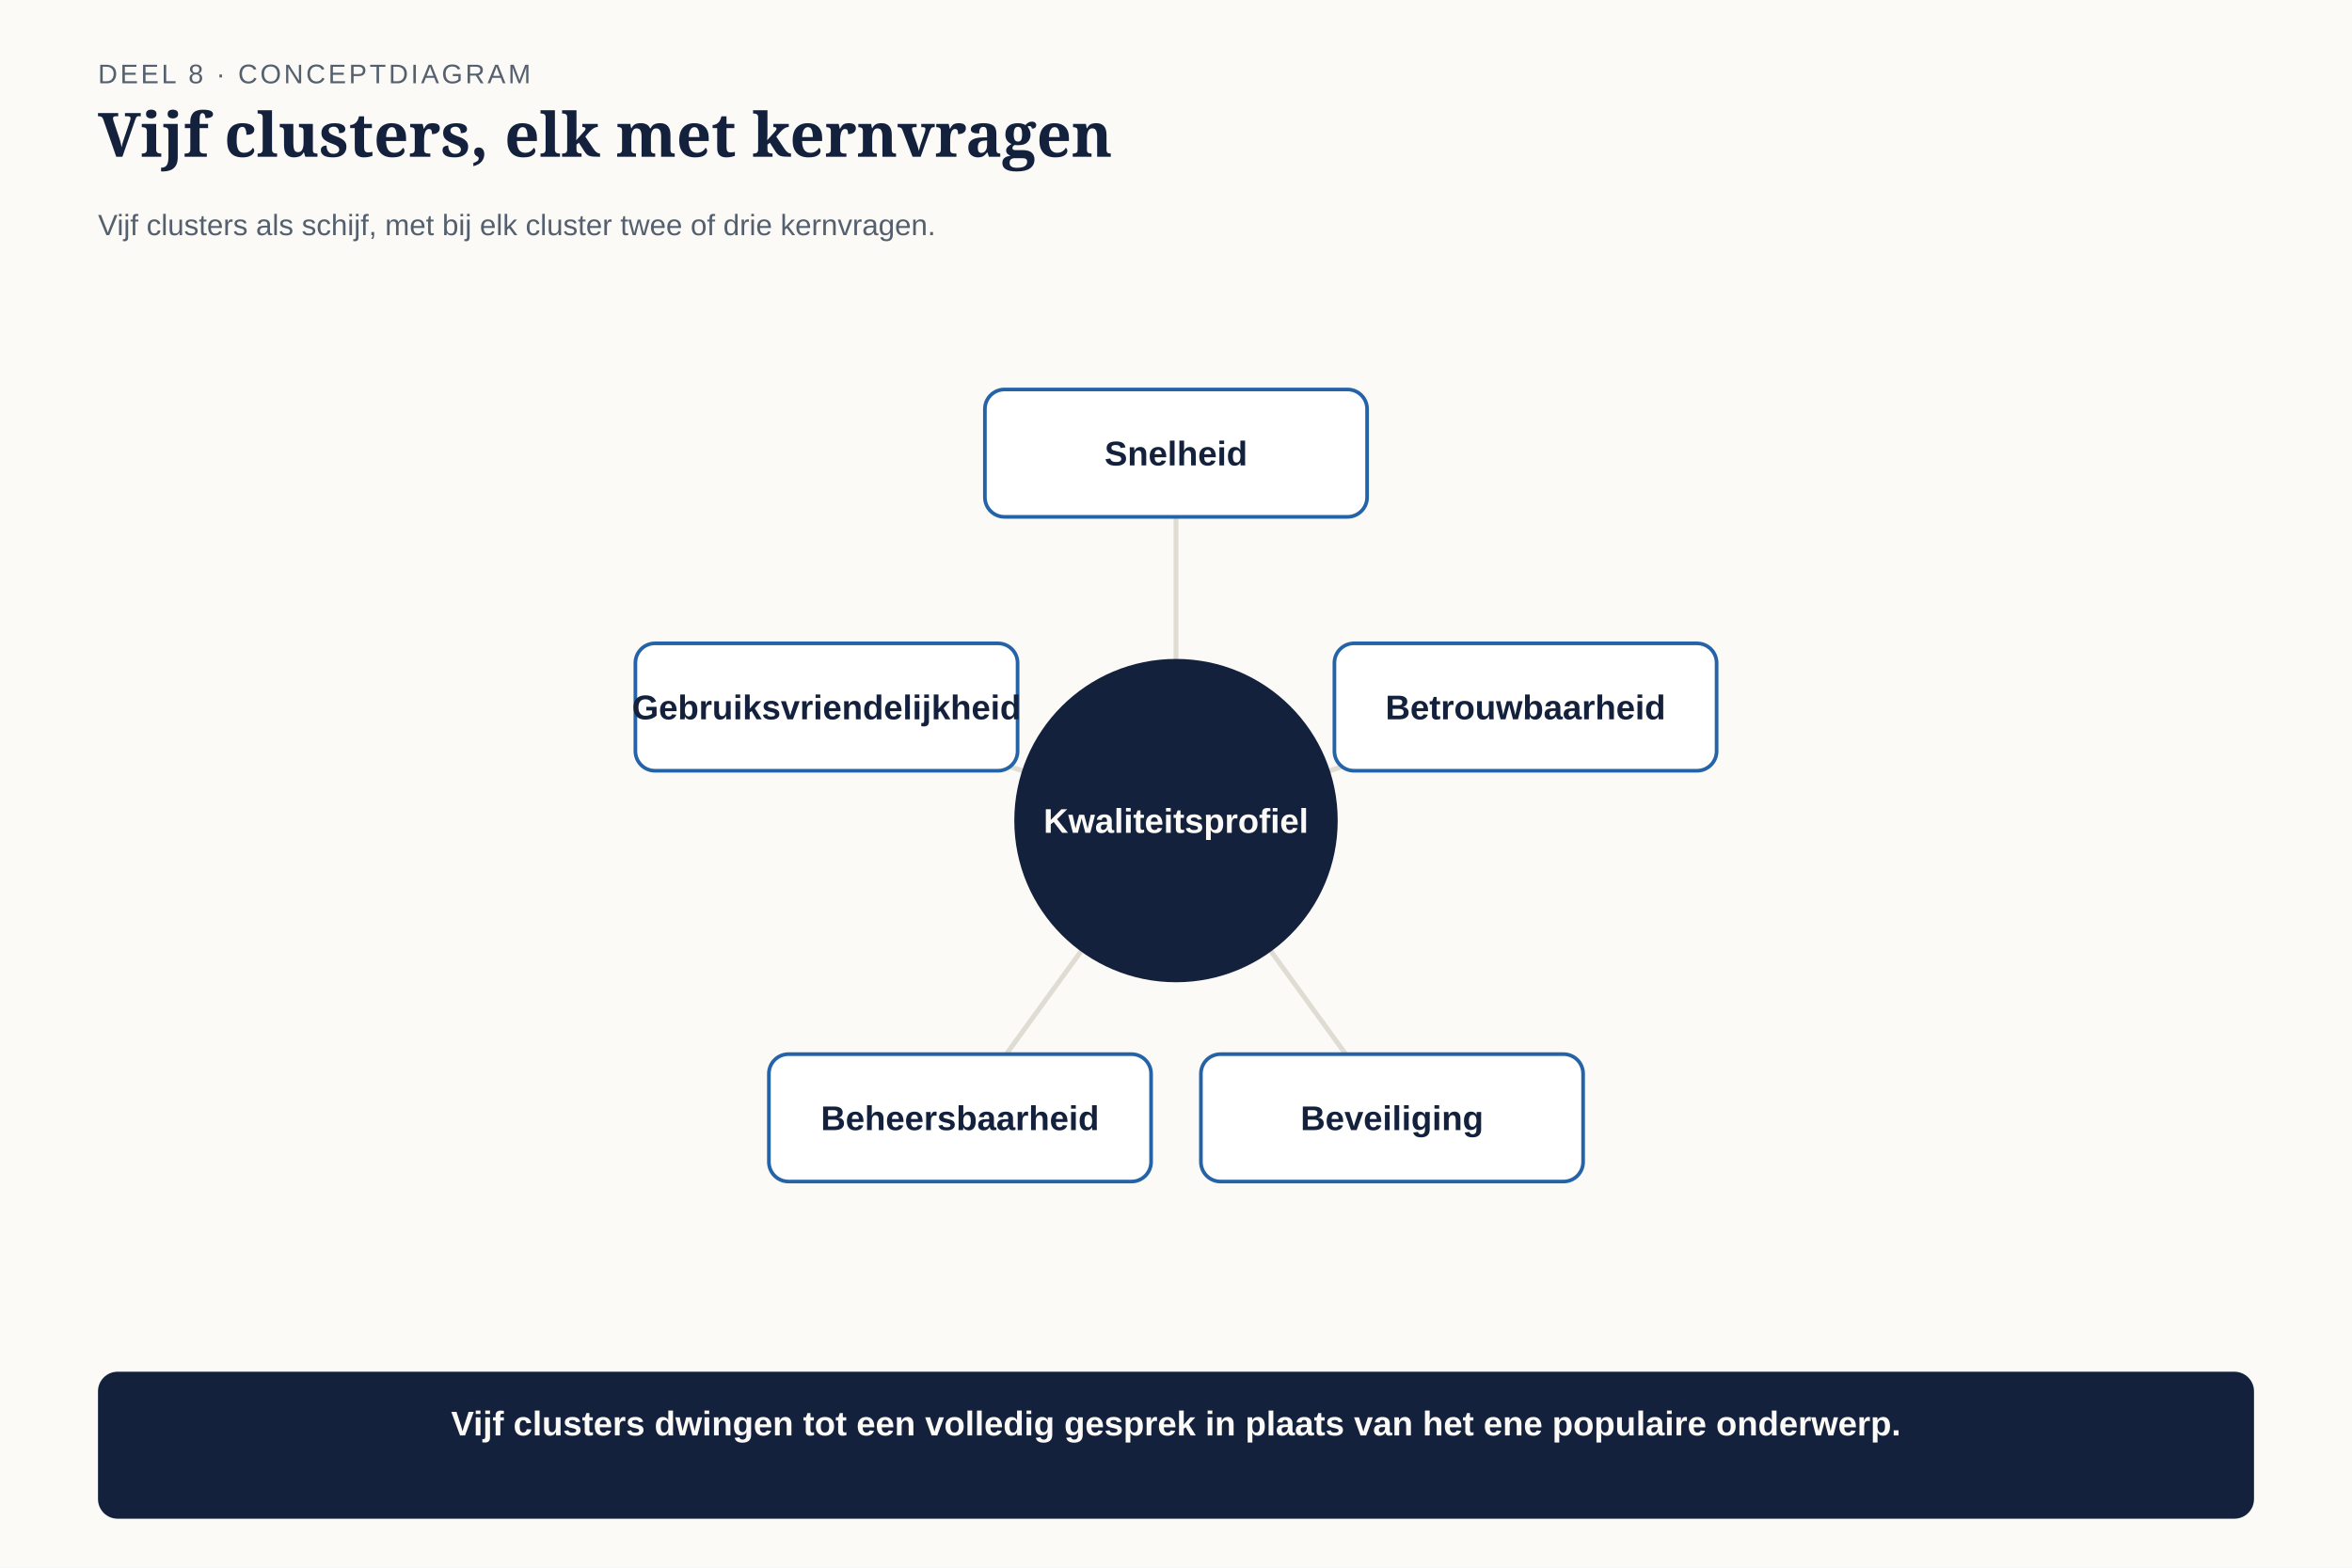
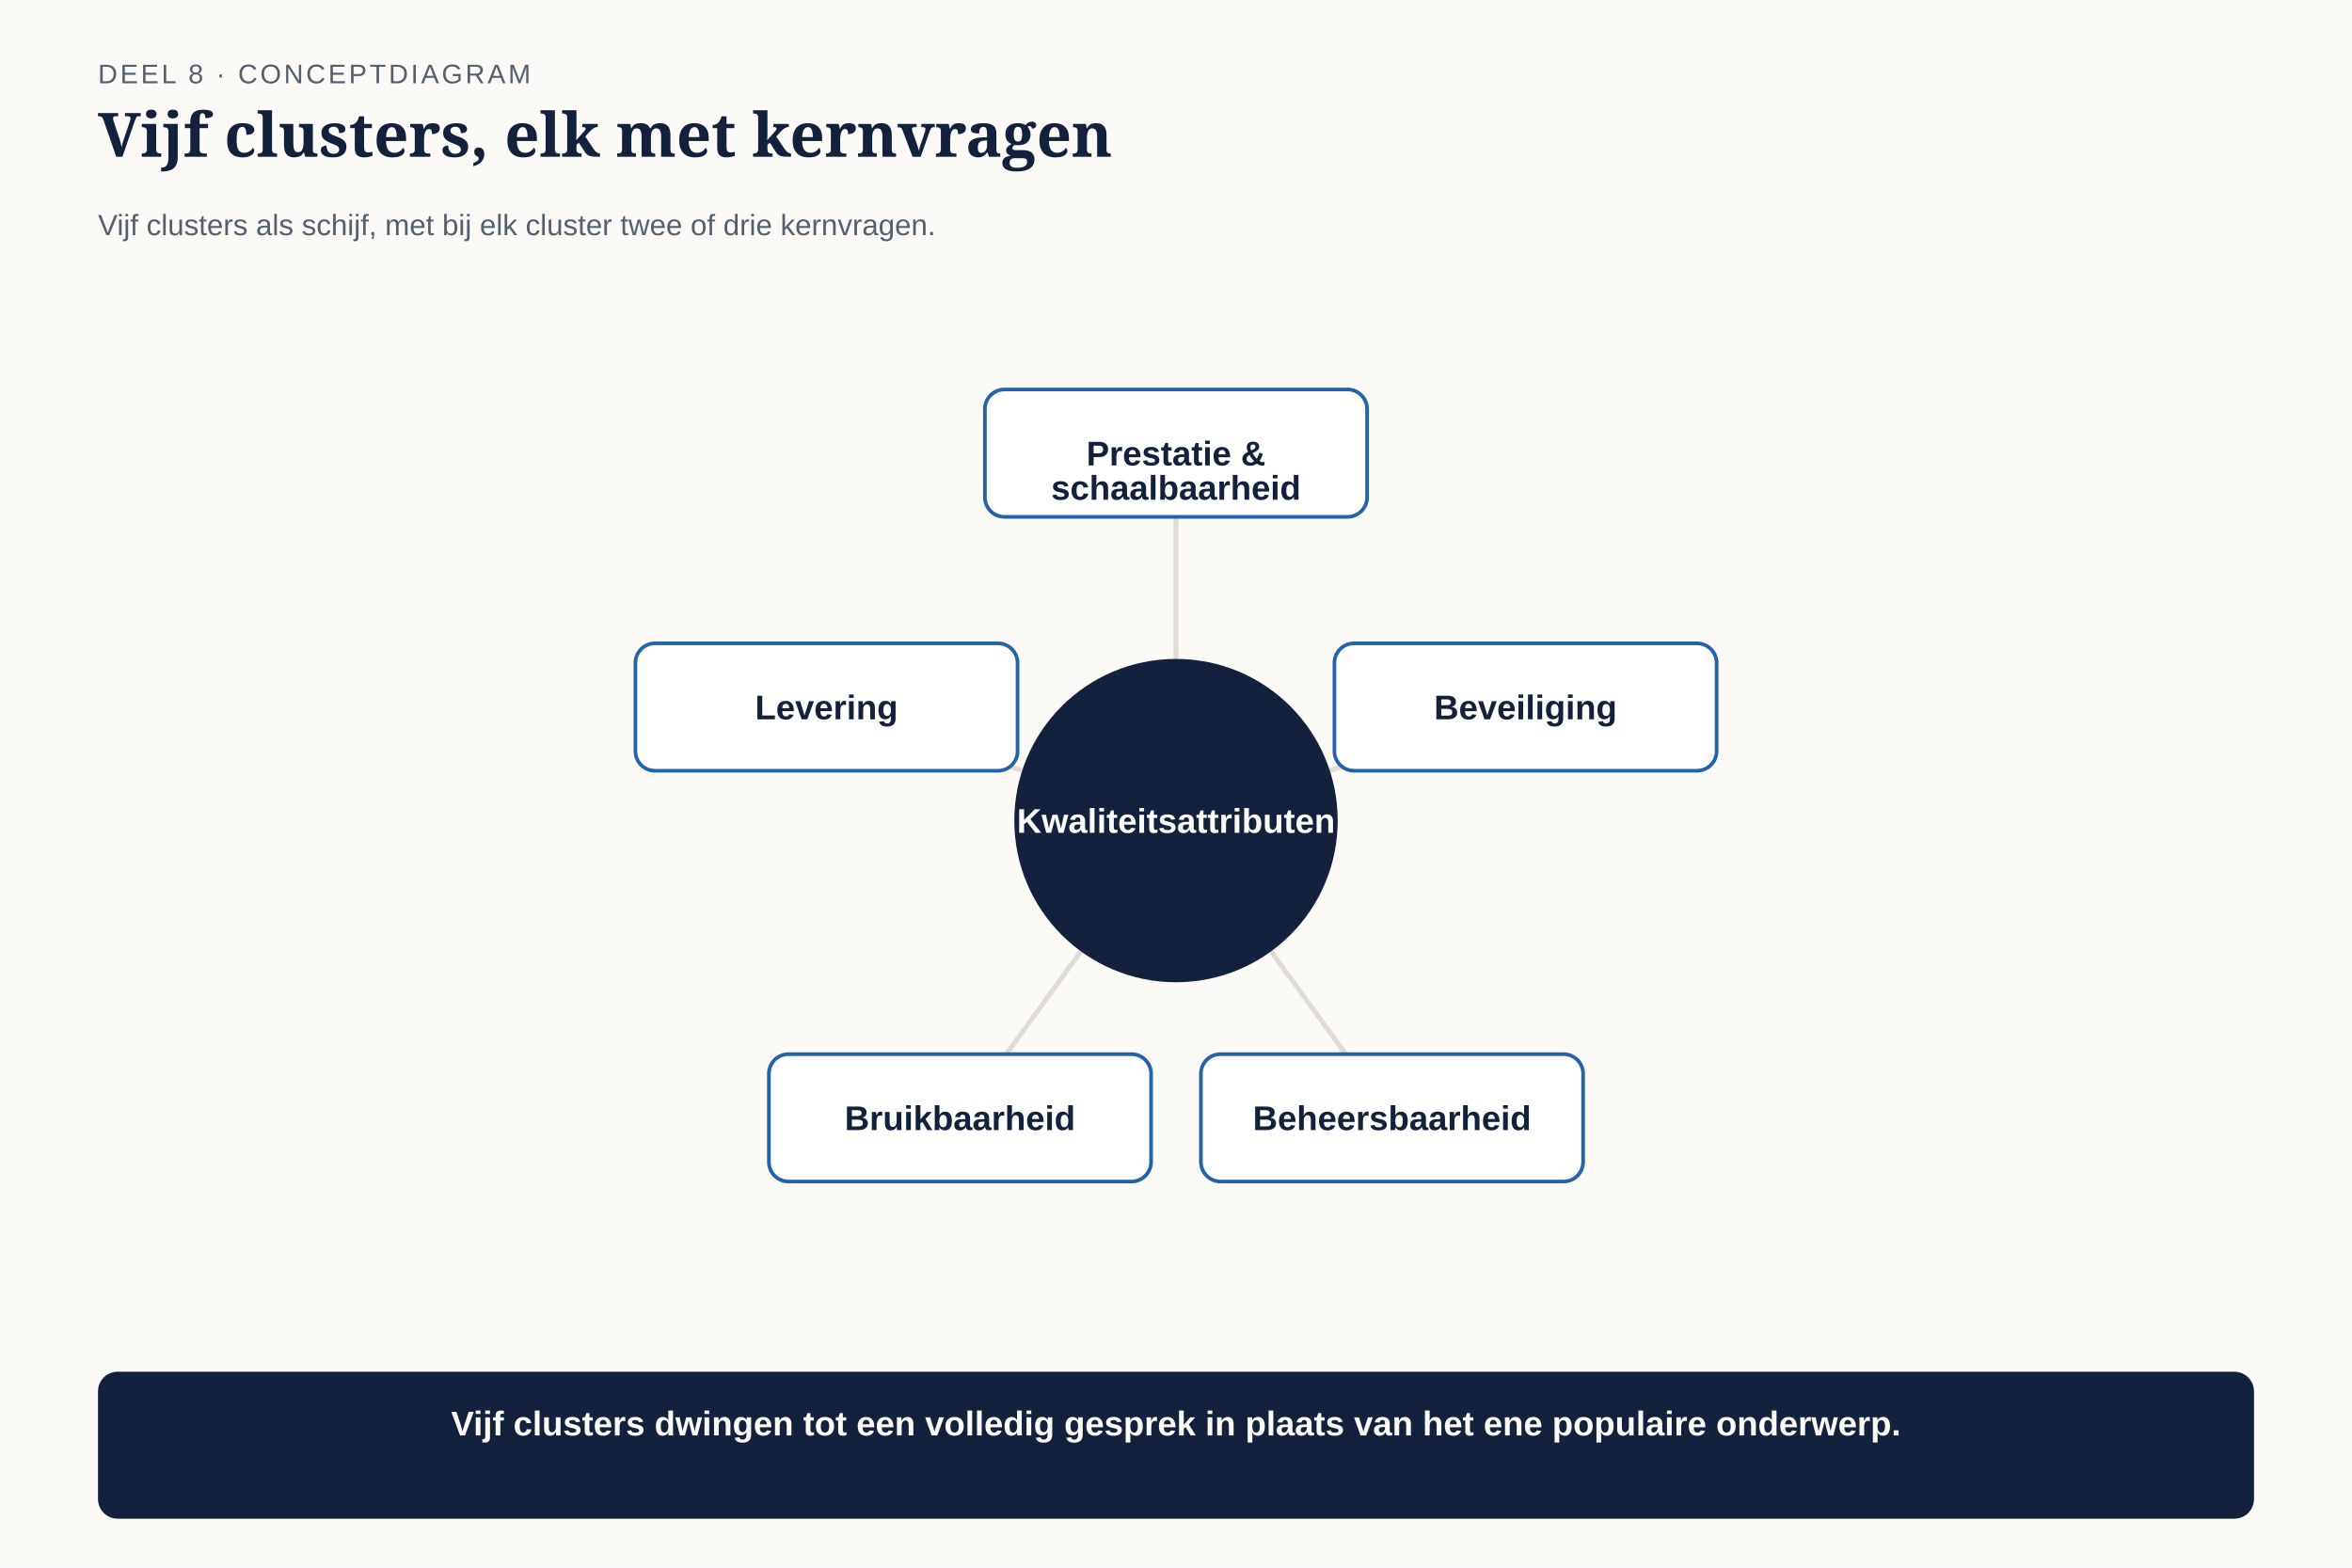
<svg xmlns="http://www.w3.org/2000/svg" viewBox="0 0 960 640" font-family="'DM Sans', Arial, sans-serif" width="960" height="640" preserveAspectRatio="xMidYMid meet">
  <defs>
    <style>
      .paper { fill:#FBFAF7; }
      .label { font-size:14px; font-weight:700; fill:#14213D; }
      .label-light { font-size:14px; font-weight:700; fill:#FBFAF7; }
      .sub { font-size:12px; fill:#55606F; }
      .sub-light { font-size:12px; fill:#DFDCD3; }
      .title { font-family:'Cormorant Garamond', Georgia, serif; font-size:25px; fill:#14213D; font-weight:600; }
      .title-sm { font-family:'Cormorant Garamond', Georgia, serif; font-size:19px; fill:#14213D; font-weight:600; }
      .kicker { font-size:11px; fill:#55606F; letter-spacing:.10em; }
      .arrow { stroke:#2563A8; stroke-width:2; fill:none; marker-end:url(#arrb); }
      .arrow-muted { stroke:#55606F; stroke-width:1.5; fill:none; marker-end:url(#arrm); }
      .arrow-amber { stroke:#E9A13B; stroke-width:2; fill:none; marker-end:url(#arra); }
    </style>
    <marker id="arrb" markerWidth="10" markerHeight="10" refX="6" refY="3" orient="auto">
      <path d="M0,0 L6,3 L0,6 Z" fill="#2563A8" />
    </marker>
    <marker id="arrm" markerWidth="10" markerHeight="10" refX="6" refY="3" orient="auto">
      <path d="M0,0 L6,3 L0,6 Z" fill="#55606F" />
    </marker>
    <marker id="arra" markerWidth="10" markerHeight="10" refX="6" refY="3" orient="auto">
      <path d="M0,0 L6,3 L0,6 Z" fill="#E9A13B" />
    </marker>
  </defs>
  <rect width="960" height="640" class="paper" />
  <text x="40" y="34" class="kicker">DEEL 8 · CONCEPTDIAGRAM</text>
  <text x="40" y="64" class="title">Vijf clusters, elk met kernvragen</text>
  <text x="40" y="96" class="sub">Vijf clusters als schijf, met bij elk cluster twee of drie kernvragen.</text>
  <line x1="480" y1="335" x2="480" y2="185" stroke="#DFDCD3" stroke-width="2" />
  <line x1="480" y1="335" x2="622.658" y2="288.647" stroke="#DFDCD3" stroke-width="2" />
  <line x1="480" y1="335" x2="568.168" y2="456.353" stroke="#DFDCD3" stroke-width="2" />
  <line x1="480" y1="335" x2="391.832" y2="456.353" stroke="#DFDCD3" stroke-width="2" />
  <line x1="480" y1="335" x2="337.342" y2="288.647" stroke="#DFDCD3" stroke-width="2" />
  <rect x="402" y="159" width="156" height="52" rx="8" fill="#FFFFFF" stroke="#2563A8" stroke-width="1.5" />
-   <text x="480" y="190" text-anchor="middle" class="label">Snelheid</text>
+   <text x="480" y="190" text-anchor="middle" class="label">Prestatie &amp;</text>
+   <text x="480" y="204" text-anchor="middle" class="label">schaalbaarheid</text>
  <rect x="544.658" y="262.647" width="156" height="52" rx="8" fill="#FFFFFF" stroke="#2563A8" stroke-width="1.5" />
-   <text x="622.658" y="293.647" text-anchor="middle" class="label">Betrouwbaarheid</text>
+   <text x="622.658" y="293.647" text-anchor="middle" class="label">Beveiliging</text>
  <rect x="490.168" y="430.353" width="156" height="52" rx="8" fill="#FFFFFF" stroke="#2563A8" stroke-width="1.5" />
-   <text x="568.168" y="461.353" text-anchor="middle" class="label">Beveiliging</text>
+   <text x="568.168" y="461.353" text-anchor="middle" class="label">Beheersbaarheid</text>
  <rect x="313.832" y="430.353" width="156" height="52" rx="8" fill="#FFFFFF" stroke="#2563A8" stroke-width="1.5" />
-   <text x="391.832" y="461.353" text-anchor="middle" class="label">Beheersbaarheid</text>
+   <text x="391.832" y="461.353" text-anchor="middle" class="label">Bruikbaarheid</text>
  <rect x="259.342" y="262.647" width="156" height="52" rx="8" fill="#FFFFFF" stroke="#2563A8" stroke-width="1.5" />
-   <text x="337.342" y="293.647" text-anchor="middle" class="label">Gebruiksvriendelijkheid</text>
+   <text x="337.342" y="293.647" text-anchor="middle" class="label">Levering</text>
  <circle cx="480" cy="335" r="66" fill="#14213D" />
-   <text x="480" y="340" text-anchor="middle" class="label-light">Kwaliteitsprofiel</text>
+   <text x="480" y="340" text-anchor="middle" class="label-light">Kwaliteits­attributen</text>
  <rect x="40" y="560" width="880" height="60" rx="8" fill="#14213D" />
  <text x="480" y="586" text-anchor="middle" class="label-light">Vijf clusters dwingen tot een volledig gesprek in plaats van het ene populaire onderwerp.</text>
</svg>
